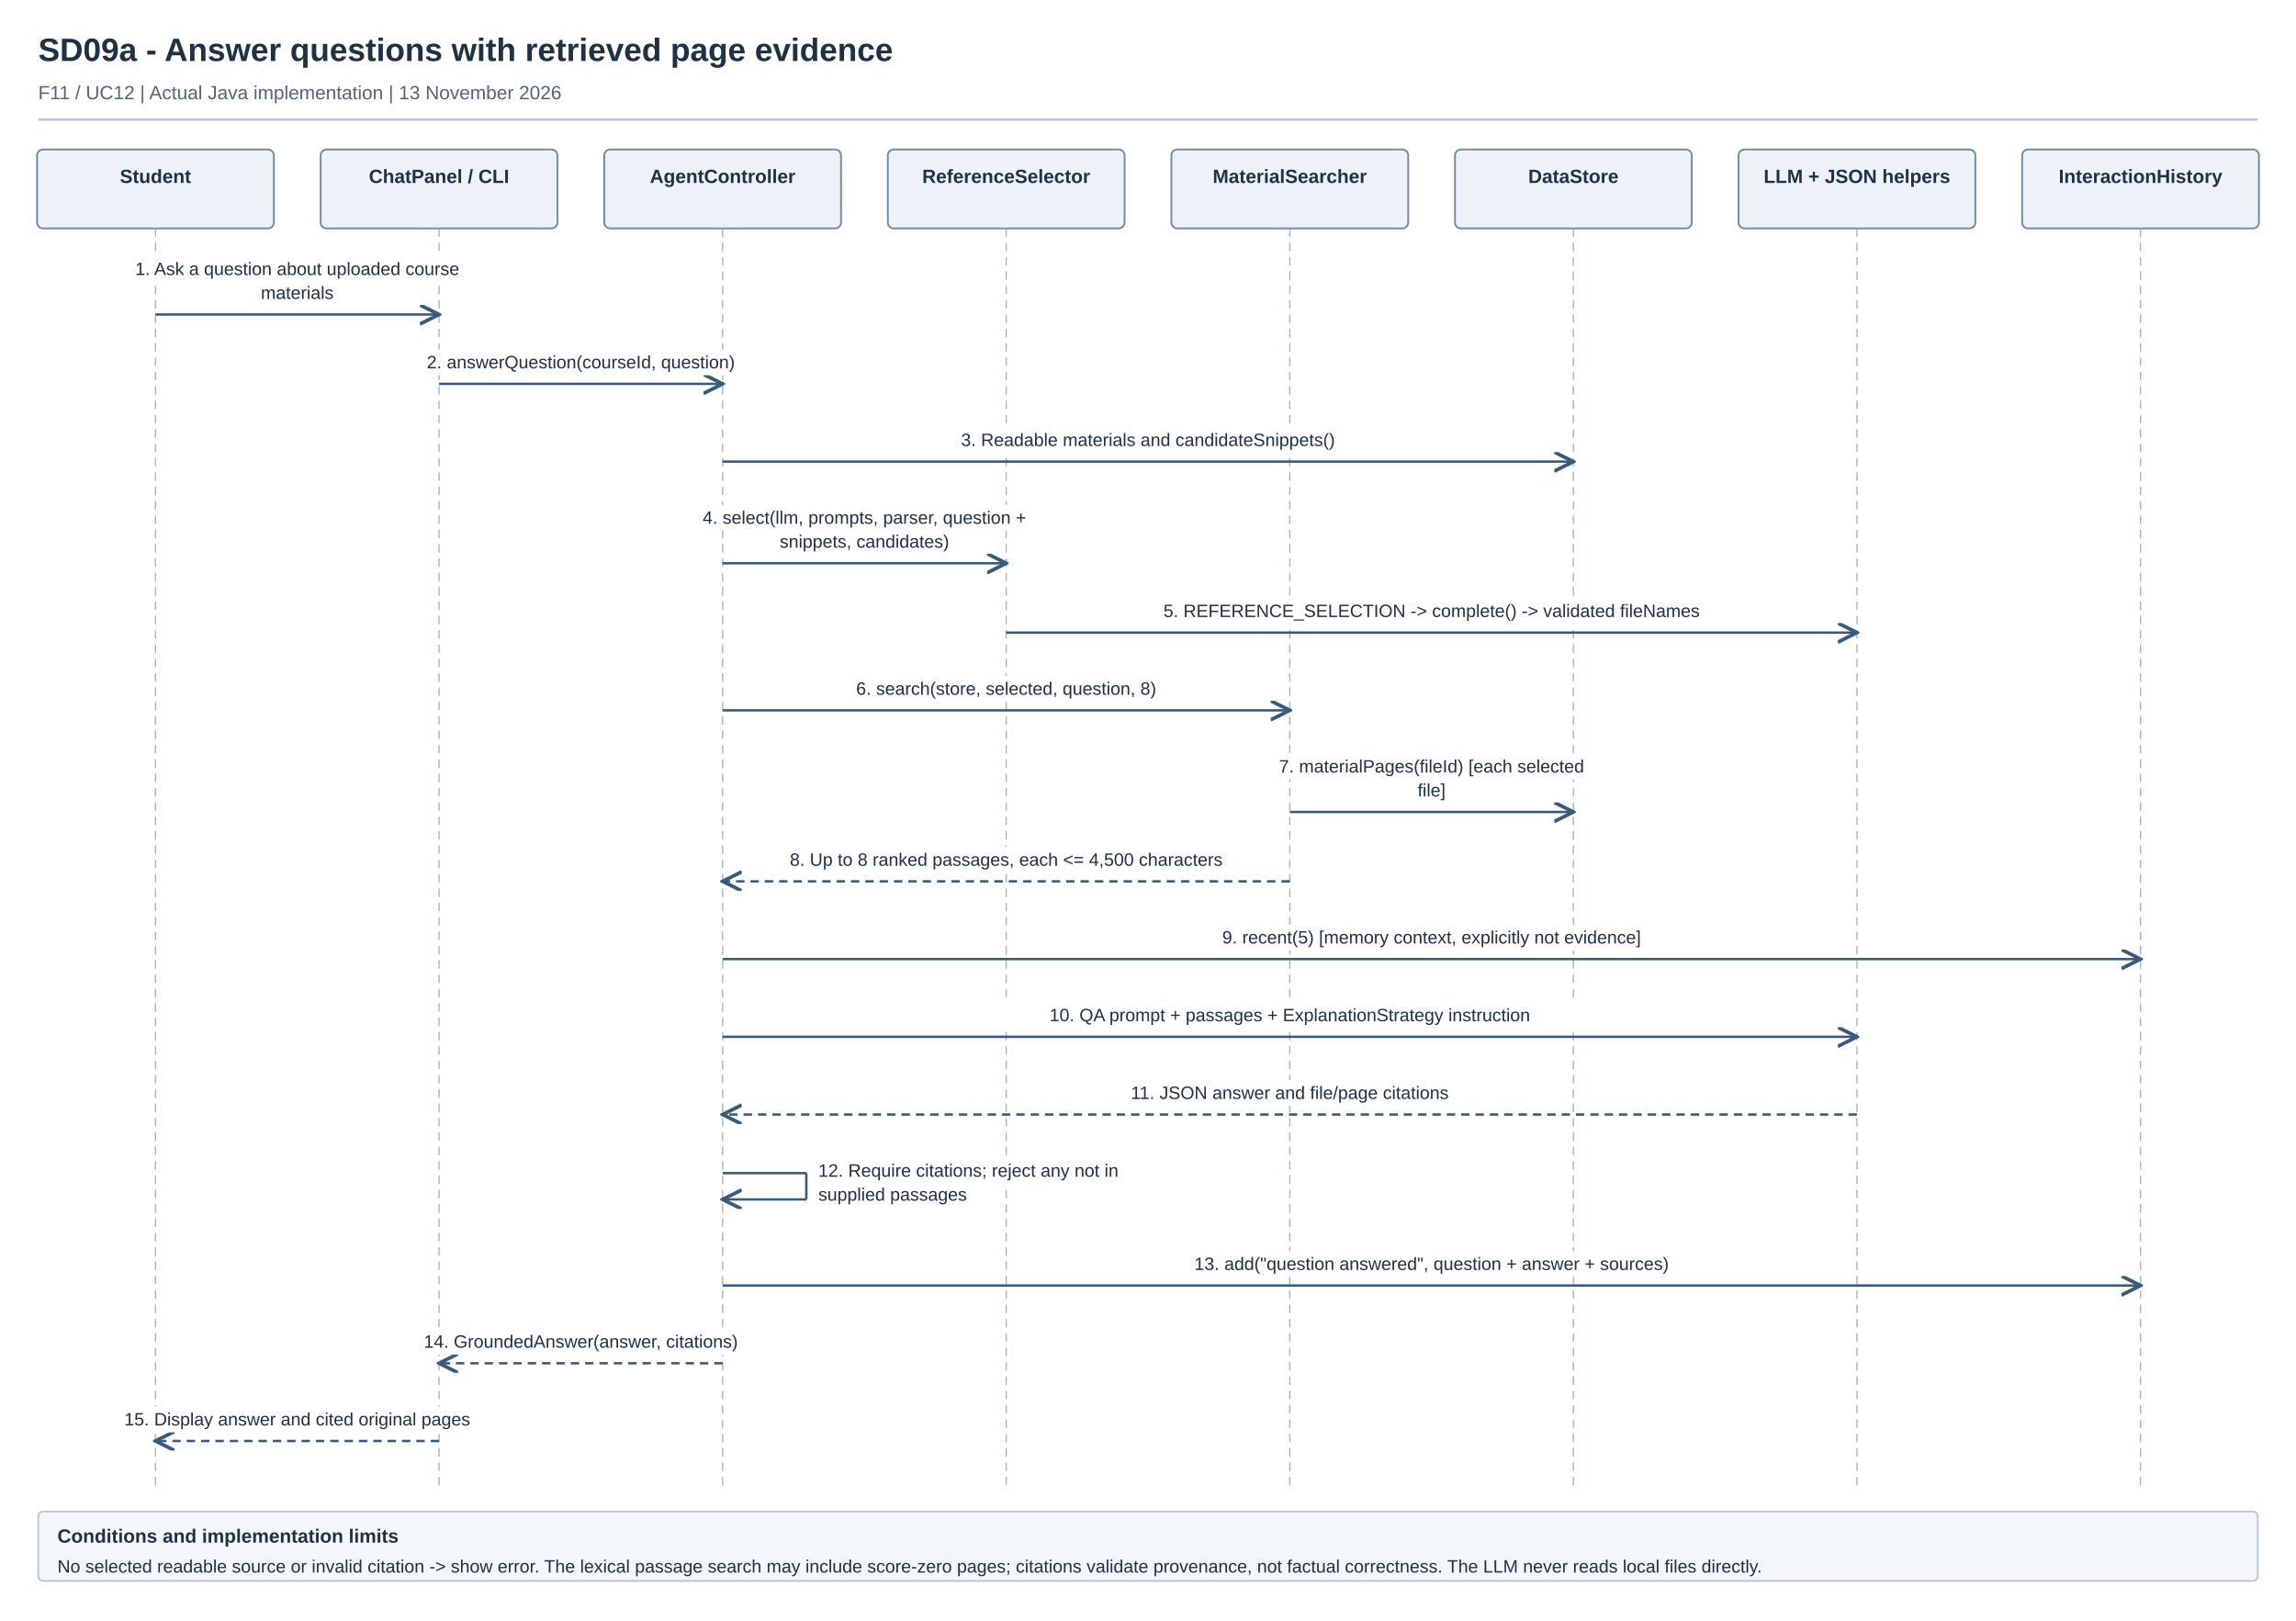
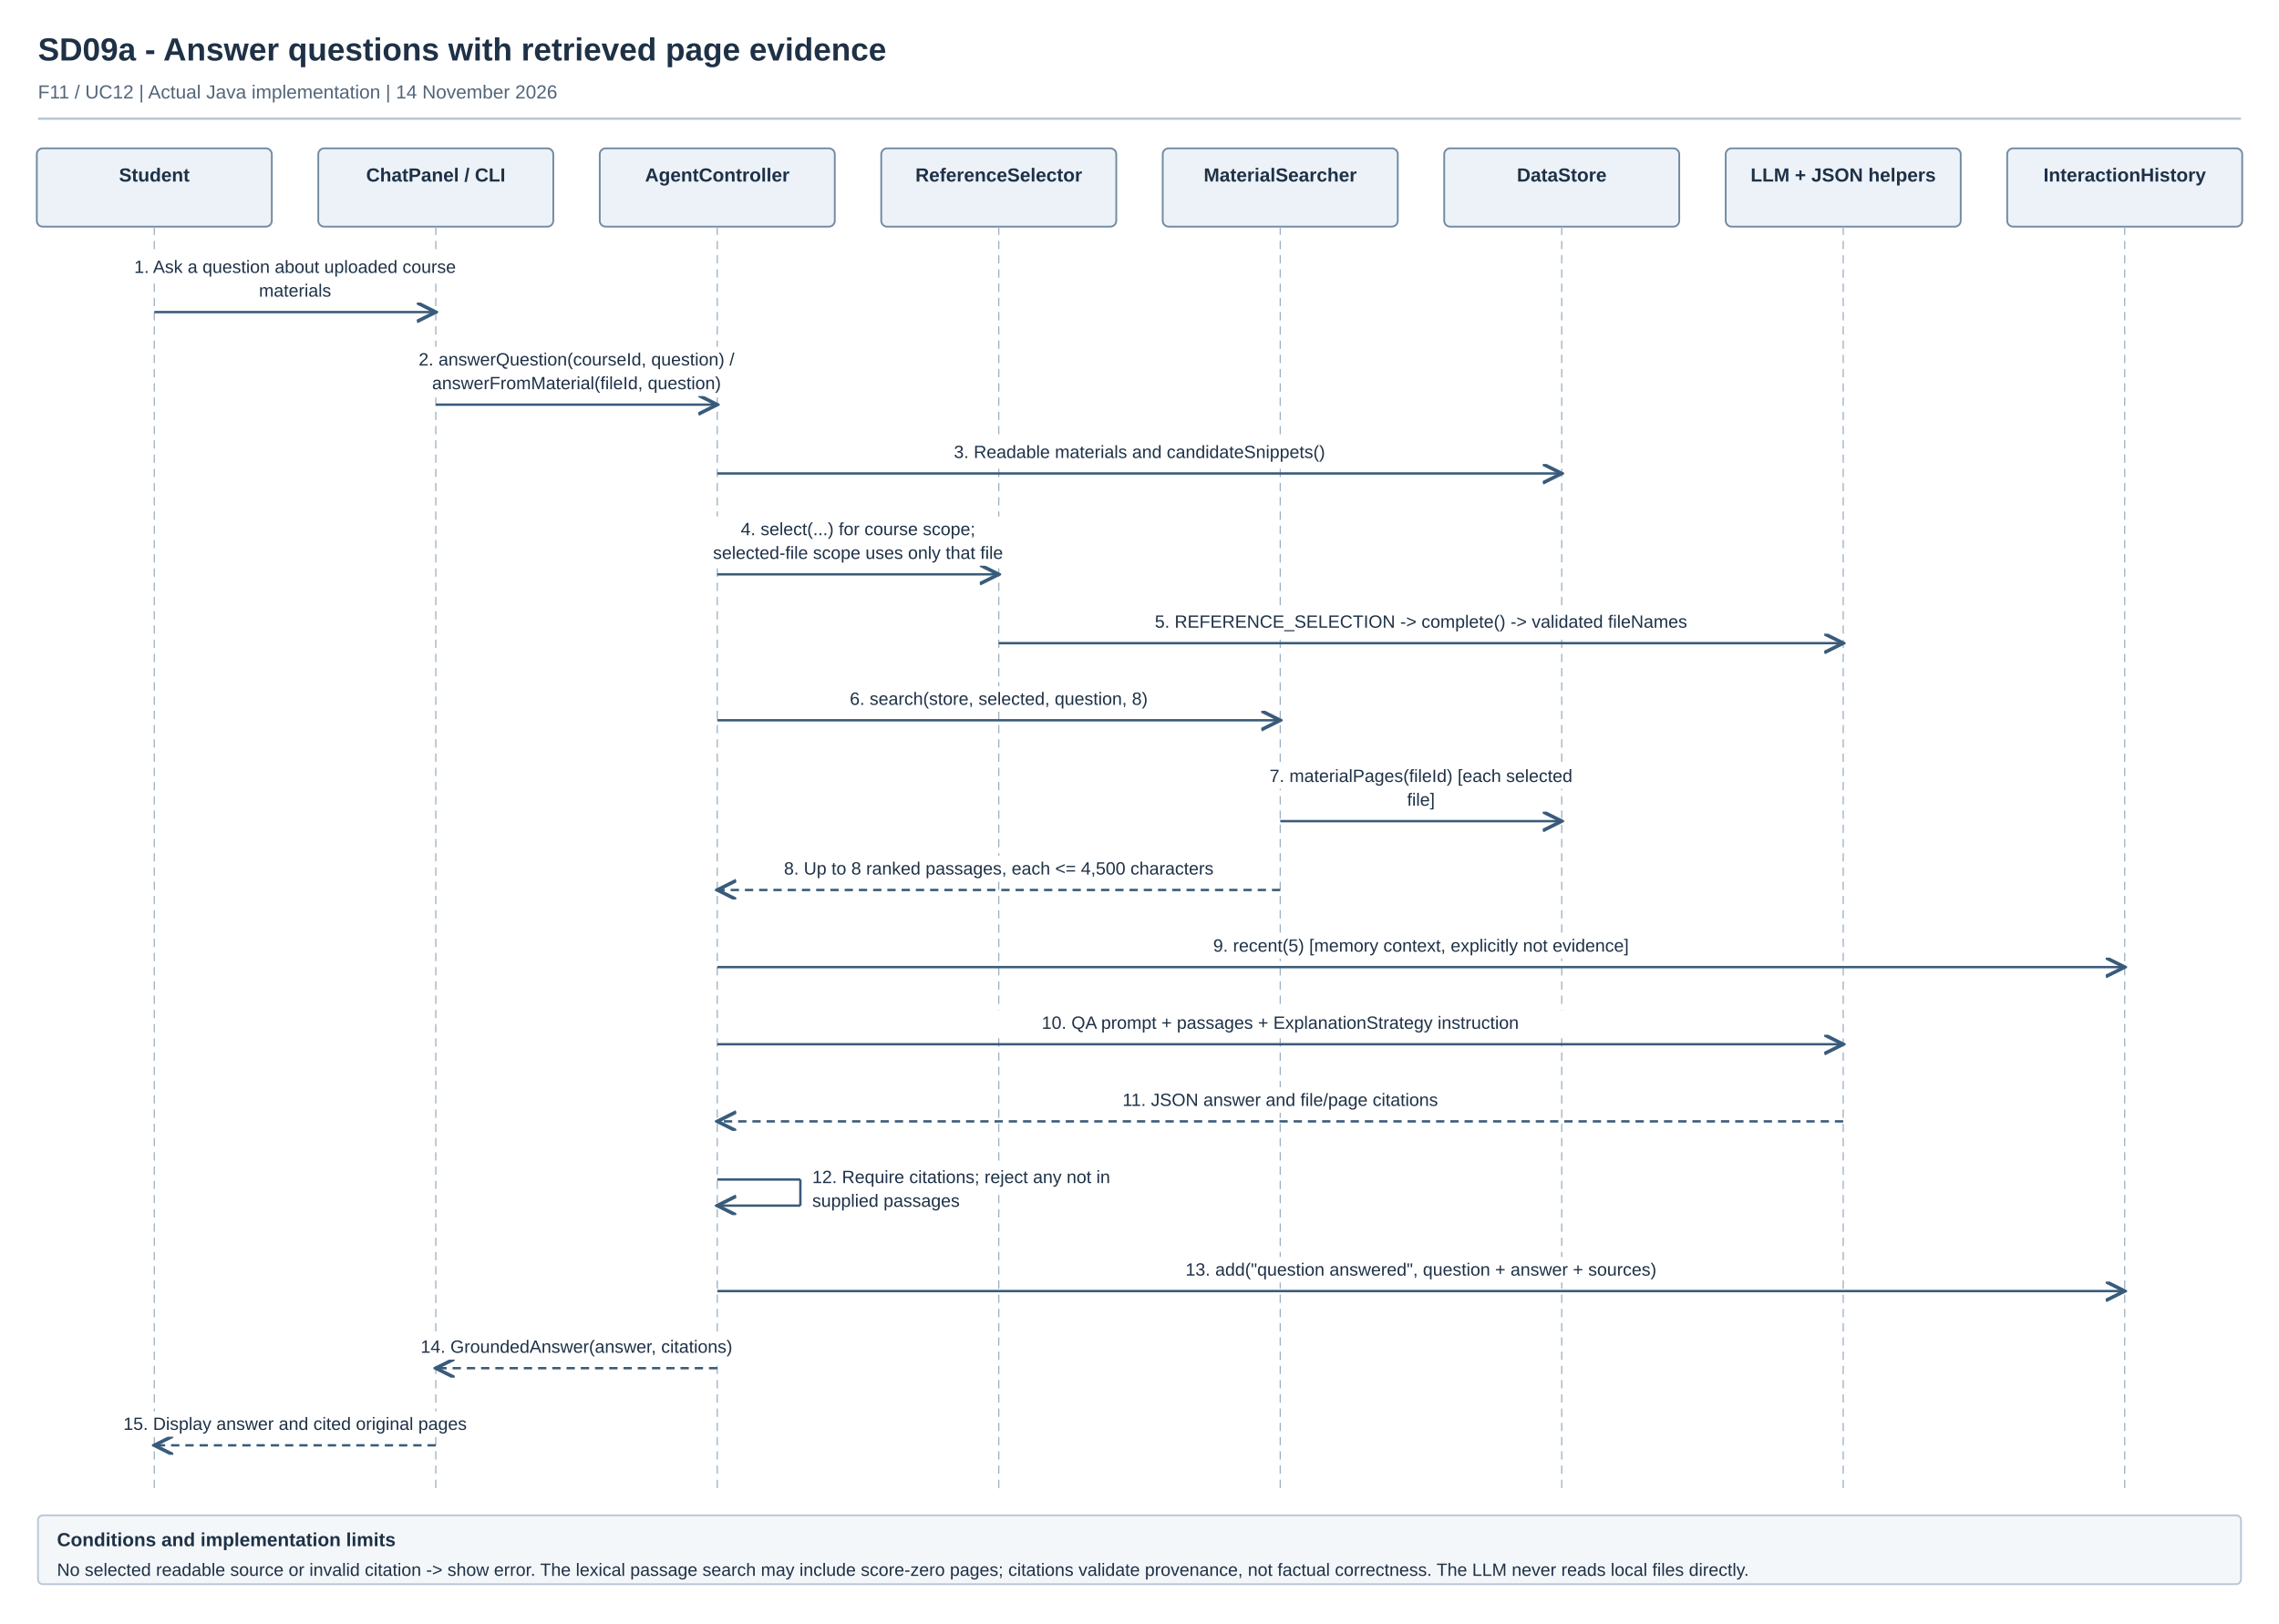
- <svg xmlns="http://www.w3.org/2000/svg" width="1920" height="1355" viewBox="0 0 1920 1355">
+ <svg xmlns="http://www.w3.org/2000/svg" width="1920" height="1368" viewBox="0 0 1920 1368">
  <defs>
    <marker id="arrow" markerWidth="9" markerHeight="9" refX="8" refY="4" orient="auto">
      <path d="M0,0 L8,4 L0,8" fill="none" stroke="#395b7b" stroke-width="1.5" />
    </marker>
  </defs>
-   <rect x="0" y="0" width="1920" height="1355" rx="0" fill="#ffffff" stroke="#ffffff" stroke-width="1.5" />
+   <rect x="0" y="0" width="1920" height="1368" rx="0" fill="#ffffff" stroke="#ffffff" stroke-width="1.5" />
  <text x="32" y="51" text-anchor="start" font-family="Segoe UI,Arial,sans-serif" font-size="27" font-weight="700" fill="#1e3146">SD09a - Answer questions with retrieved page evidence</text>
-   <text x="32" y="83" text-anchor="start" font-family="Segoe UI,Arial,sans-serif" font-size="16" font-weight="400" fill="#536579">F11 / UC12 | Actual Java implementation | 13 November 2026</text>
+   <text x="32" y="83" text-anchor="start" font-family="Segoe UI,Arial,sans-serif" font-size="16" font-weight="400" fill="#536579">F11 / UC12 | Actual Java implementation | 14 November 2026</text>
  <line x1="32" y1="100" x2="1888" y2="100" stroke="#b8c7d7" stroke-width="2" />
  <rect x="31.0" y="125" width="198" height="66" rx="5" fill="#ecf2f8" stroke="#718aa1" stroke-width="1.5" />
  <text x="130.0" y="153" text-anchor="middle" font-family="Segoe UI,Arial,sans-serif" font-size="16" font-weight="700" fill="#1e3146">Student</text>
-   <line x1="130.0" y1="191" x2="130.0" y2="1242" stroke="#9db0c1" stroke-width="1" stroke-dasharray="7 5" />
+   <line x1="130.0" y1="191" x2="130.0" y2="1255" stroke="#9db0c1" stroke-width="1" stroke-dasharray="7 5" />
  <rect x="268.143" y="125" width="198" height="66" rx="5" fill="#ecf2f8" stroke="#718aa1" stroke-width="1.5" />
  <text x="367.143" y="153" text-anchor="middle" font-family="Segoe UI,Arial,sans-serif" font-size="16" font-weight="700" fill="#1e3146">ChatPanel / CLI</text>
-   <line x1="367.143" y1="191" x2="367.143" y2="1242" stroke="#9db0c1" stroke-width="1" stroke-dasharray="7 5" />
+   <line x1="367.143" y1="191" x2="367.143" y2="1255" stroke="#9db0c1" stroke-width="1" stroke-dasharray="7 5" />
  <rect x="505.286" y="125" width="198" height="66" rx="5" fill="#ecf2f8" stroke="#718aa1" stroke-width="1.5" />
  <text x="604.286" y="153" text-anchor="middle" font-family="Segoe UI,Arial,sans-serif" font-size="16" font-weight="700" fill="#1e3146">AgentController</text>
-   <line x1="604.286" y1="191" x2="604.286" y2="1242" stroke="#9db0c1" stroke-width="1" stroke-dasharray="7 5" />
+   <line x1="604.286" y1="191" x2="604.286" y2="1255" stroke="#9db0c1" stroke-width="1" stroke-dasharray="7 5" />
  <rect x="742.429" y="125" width="198" height="66" rx="5" fill="#ecf2f8" stroke="#718aa1" stroke-width="1.5" />
  <text x="841.429" y="153" text-anchor="middle" font-family="Segoe UI,Arial,sans-serif" font-size="16" font-weight="700" fill="#1e3146">ReferenceSelector</text>
-   <line x1="841.429" y1="191" x2="841.429" y2="1242" stroke="#9db0c1" stroke-width="1" stroke-dasharray="7 5" />
+   <line x1="841.429" y1="191" x2="841.429" y2="1255" stroke="#9db0c1" stroke-width="1" stroke-dasharray="7 5" />
  <rect x="979.571" y="125" width="198" height="66" rx="5" fill="#ecf2f8" stroke="#718aa1" stroke-width="1.5" />
  <text x="1078.571" y="153" text-anchor="middle" font-family="Segoe UI,Arial,sans-serif" font-size="16" font-weight="700" fill="#1e3146">MaterialSearcher</text>
-   <line x1="1078.571" y1="191" x2="1078.571" y2="1242" stroke="#9db0c1" stroke-width="1" stroke-dasharray="7 5" />
+   <line x1="1078.571" y1="191" x2="1078.571" y2="1255" stroke="#9db0c1" stroke-width="1" stroke-dasharray="7 5" />
  <rect x="1216.714" y="125" width="198" height="66" rx="5" fill="#ecf2f8" stroke="#718aa1" stroke-width="1.5" />
  <text x="1315.714" y="153" text-anchor="middle" font-family="Segoe UI,Arial,sans-serif" font-size="16" font-weight="700" fill="#1e3146">DataStore</text>
-   <line x1="1315.714" y1="191" x2="1315.714" y2="1242" stroke="#9db0c1" stroke-width="1" stroke-dasharray="7 5" />
+   <line x1="1315.714" y1="191" x2="1315.714" y2="1255" stroke="#9db0c1" stroke-width="1" stroke-dasharray="7 5" />
  <rect x="1453.857" y="125" width="198" height="66" rx="5" fill="#ecf2f8" stroke="#718aa1" stroke-width="1.5" />
  <text x="1552.857" y="153" text-anchor="middle" font-family="Segoe UI,Arial,sans-serif" font-size="16" font-weight="700" fill="#1e3146">LLM + JSON helpers</text>
-   <line x1="1552.857" y1="191" x2="1552.857" y2="1242" stroke="#9db0c1" stroke-width="1" stroke-dasharray="7 5" />
+   <line x1="1552.857" y1="191" x2="1552.857" y2="1255" stroke="#9db0c1" stroke-width="1" stroke-dasharray="7 5" />
  <rect x="1691.0" y="125" width="198" height="66" rx="5" fill="#ecf2f8" stroke="#718aa1" stroke-width="1.5" />
  <text x="1790.0" y="153" text-anchor="middle" font-family="Segoe UI,Arial,sans-serif" font-size="16" font-weight="700" fill="#1e3146">InteractionHistory</text>
-   <line x1="1790.0" y1="191" x2="1790.0" y2="1242" stroke="#9db0c1" stroke-width="1" stroke-dasharray="7 5" />
+   <line x1="1790.0" y1="191" x2="1790.0" y2="1255" stroke="#9db0c1" stroke-width="1" stroke-dasharray="7 5" />
  <line x1="130.0" y1="263" x2="367.143" y2="263" stroke="#395b7b" stroke-width="2" marker-end="url(#arrow)" />
  <rect x="85.671" y="215" width="325.8" height="20" rx="0" fill="#ffffff" stroke="#ffffff" stroke-width="1.5" />
  <text x="248.571" y="230" text-anchor="middle" font-family="Segoe UI,Arial,sans-serif" font-size="15" font-weight="400" fill="#1e3146">1. Ask a question about uploaded course</text>
  <rect x="208.671" y="235" width="79.8" height="20" rx="0" fill="#ffffff" stroke="#ffffff" stroke-width="1.5" />
  <text x="248.571" y="250" text-anchor="middle" font-family="Segoe UI,Arial,sans-serif" font-size="15" font-weight="400" fill="#1e3146">materials</text>
-   <line x1="367.143" y1="321" x2="604.286" y2="321" stroke="#395b7b" stroke-width="2" marker-end="url(#arrow)" />
-   <rect x="331.014" y="293" width="309.4" height="20" rx="0" fill="#ffffff" stroke="#ffffff" stroke-width="1.5" />
-   <text x="485.714" y="308" text-anchor="middle" font-family="Segoe UI,Arial,sans-serif" font-size="15" font-weight="400" fill="#1e3146">2. answerQuestion(courseId, question)</text>
-   <line x1="604.286" y1="386" x2="1315.714" y2="386" stroke="#395b7b" stroke-width="2" marker-end="url(#arrow)" />
-   <rect x="772.5" y="358" width="375" height="20" rx="0" fill="#ffffff" stroke="#ffffff" stroke-width="1.5" />
-   <text x="960.0" y="373" text-anchor="middle" font-family="Segoe UI,Arial,sans-serif" font-size="15" font-weight="400" fill="#1e3146">3. Readable materials and candidateSnippets()</text>
-   <line x1="604.286" y1="471" x2="841.429" y2="471" stroke="#395b7b" stroke-width="2" marker-end="url(#arrow)" />
-   <rect x="547.657" y="423" width="350.4" height="20" rx="0" fill="#ffffff" stroke="#ffffff" stroke-width="1.5" />
-   <text x="722.857" y="438" text-anchor="middle" font-family="Segoe UI,Arial,sans-serif" font-size="15" font-weight="400" fill="#1e3146">4. select(llm, prompts, parser, question +</text>
-   <rect x="633.757" y="443" width="178.2" height="20" rx="0" fill="#ffffff" stroke="#ffffff" stroke-width="1.5" />
-   <text x="722.857" y="458" text-anchor="middle" font-family="Segoe UI,Arial,sans-serif" font-size="15" font-weight="400" fill="#1e3146">snippets, candidates)</text>
-   <line x1="841.429" y1="529" x2="1552.857" y2="529" stroke="#395b7b" stroke-width="2" marker-end="url(#arrow)" />
-   <rect x="952.243" y="501" width="489.8" height="20" rx="0" fill="#ffffff" stroke="#ffffff" stroke-width="1.5" />
-   <text x="1197.143" y="516" text-anchor="middle" font-family="Segoe UI,Arial,sans-serif" font-size="15" font-weight="400" fill="#1e3146">5. REFERENCE_SELECTION -&gt; complete() -&gt; validated fileNames</text>
-   <line x1="604.286" y1="594" x2="1078.571" y2="594" stroke="#395b7b" stroke-width="2" marker-end="url(#arrow)" />
-   <rect x="678.529" y="566" width="325.8" height="20" rx="0" fill="#ffffff" stroke="#ffffff" stroke-width="1.5" />
-   <text x="841.429" y="581" text-anchor="middle" font-family="Segoe UI,Arial,sans-serif" font-size="15" font-weight="400" fill="#1e3146">6. search(store, selected, question, 8)</text>
-   <line x1="1078.571" y1="679" x2="1315.714" y2="679" stroke="#395b7b" stroke-width="2" marker-end="url(#arrow)" />
-   <rect x="1034.243" y="631" width="325.8" height="20" rx="0" fill="#ffffff" stroke="#ffffff" stroke-width="1.5" />
-   <text x="1197.143" y="646" text-anchor="middle" font-family="Segoe UI,Arial,sans-serif" font-size="15" font-weight="400" fill="#1e3146">7. materialPages(fileId) [each selected</text>
-   <rect x="1173.643" y="651" width="47.0" height="20" rx="0" fill="#ffffff" stroke="#ffffff" stroke-width="1.5" />
-   <text x="1197.143" y="666" text-anchor="middle" font-family="Segoe UI,Arial,sans-serif" font-size="15" font-weight="400" fill="#1e3146">file]</text>
-   <line x1="1078.571" y1="737" x2="604.286" y2="737" stroke="#395b7b" stroke-width="2" stroke-dasharray="7 5" marker-end="url(#arrow)" />
-   <rect x="625.229" y="709" width="432.4" height="20" rx="0" fill="#ffffff" stroke="#ffffff" stroke-width="1.5" />
-   <text x="841.429" y="724" text-anchor="middle" font-family="Segoe UI,Arial,sans-serif" font-size="15" font-weight="400" fill="#1e3146">8. Up to 8 ranked passages, each &lt;= 4,500 characters</text>
-   <line x1="604.286" y1="802" x2="1790.0" y2="802" stroke="#395b7b" stroke-width="2" marker-end="url(#arrow)" />
-   <rect x="972.743" y="774" width="448.8" height="20" rx="0" fill="#ffffff" stroke="#ffffff" stroke-width="1.5" />
-   <text x="1197.143" y="789" text-anchor="middle" font-family="Segoe UI,Arial,sans-serif" font-size="15" font-weight="400" fill="#1e3146">9. recent(5) [memory context, explicitly not evidence]</text>
-   <line x1="604.286" y1="867" x2="1552.857" y2="867" stroke="#395b7b" stroke-width="2" marker-end="url(#arrow)" />
-   <rect x="837.771" y="839" width="481.6" height="20" rx="0" fill="#ffffff" stroke="#ffffff" stroke-width="1.5" />
-   <text x="1078.571" y="854" text-anchor="middle" font-family="Segoe UI,Arial,sans-serif" font-size="15" font-weight="400" fill="#1e3146">10. QA prompt + passages + ExplanationStrategy instruction</text>
-   <line x1="1552.857" y1="932" x2="604.286" y2="932" stroke="#395b7b" stroke-width="2" stroke-dasharray="7 5" marker-end="url(#arrow)" />
-   <rect x="915.671" y="904" width="325.8" height="20" rx="0" fill="#ffffff" stroke="#ffffff" stroke-width="1.5" />
-   <text x="1078.571" y="919" text-anchor="middle" font-family="Segoe UI,Arial,sans-serif" font-size="15" font-weight="400" fill="#1e3146">11. JSON answer and file/page citations</text>
-   <line x1="604.286" y1="981" x2="674.286" y2="981" stroke="#395b7b" stroke-width="2" />
-   <line x1="674.286" y1="981" x2="674.286" y2="1003" stroke="#395b7b" stroke-width="2" />
-   <line x1="674.286" y1="1003" x2="604.286" y2="1003" stroke="#395b7b" stroke-width="2" marker-end="url(#arrow)" />
-   <rect x="681.286" y="969" width="334.0" height="20" rx="0" fill="#ffffff" stroke="#ffffff" stroke-width="1.5" />
-   <text x="684.286" y="984" text-anchor="start" font-family="Segoe UI,Arial,sans-serif" font-size="15" font-weight="400" fill="#1e3146">12. Require citations; reject any not in</text>
-   <rect x="681.286" y="989" width="145.4" height="20" rx="0" fill="#ffffff" stroke="#ffffff" stroke-width="1.5" />
-   <text x="684.286" y="1004" text-anchor="start" font-family="Segoe UI,Arial,sans-serif" font-size="15" font-weight="400" fill="#1e3146">supplied passages</text>
-   <line x1="604.286" y1="1075" x2="1790.0" y2="1075" stroke="#395b7b" stroke-width="2" marker-end="url(#arrow)" />
-   <rect x="960.443" y="1047" width="473.4" height="20" rx="0" fill="#ffffff" stroke="#ffffff" stroke-width="1.5" />
-   <text x="1197.143" y="1062" text-anchor="middle" font-family="Segoe UI,Arial,sans-serif" font-size="15" font-weight="400" fill="#1e3146">13. add("question answered", question + answer + sources)</text>
-   <line x1="604.286" y1="1140" x2="367.143" y2="1140" stroke="#395b7b" stroke-width="2" stroke-dasharray="7 5" marker-end="url(#arrow)" />
-   <rect x="331.014" y="1112" width="309.4" height="20" rx="0" fill="#ffffff" stroke="#ffffff" stroke-width="1.5" />
-   <text x="485.714" y="1127" text-anchor="middle" font-family="Segoe UI,Arial,sans-serif" font-size="15" font-weight="400" fill="#1e3146">14. GroundedAnswer(answer, citations)</text>
-   <line x1="367.143" y1="1205" x2="130.0" y2="1205" stroke="#395b7b" stroke-width="2" stroke-dasharray="7 5" marker-end="url(#arrow)" />
-   <rect x="69.271" y="1177" width="358.6" height="20" rx="0" fill="#ffffff" stroke="#ffffff" stroke-width="1.5" />
-   <text x="248.571" y="1192" text-anchor="middle" font-family="Segoe UI,Arial,sans-serif" font-size="15" font-weight="400" fill="#1e3146">15. Display answer and cited original pages</text>
-   <rect x="32" y="1264" width="1856" height="58" rx="4" fill="#f4f7fa" stroke="#b8c7d7" stroke-width="1.5" />
-   <text x="48" y="1290" text-anchor="start" font-family="Segoe UI,Arial,sans-serif" font-size="16" font-weight="700" fill="#1e3146">Conditions and implementation limits</text>
-   <text x="48" y="1315" text-anchor="start" font-family="Segoe UI,Arial,sans-serif" font-size="15" font-weight="400" fill="#1e3146">No selected readable source or invalid citation -&gt; show error. The lexical passage search may include score-zero pages; citations validate provenance, not factual correctness. The LLM never reads local files directly.</text>
+   <line x1="367.143" y1="341" x2="604.286" y2="341" stroke="#395b7b" stroke-width="2" marker-end="url(#arrow)" />
+   <rect x="322.814" y="293" width="325.8" height="20" rx="0" fill="#ffffff" stroke="#ffffff" stroke-width="1.5" />
+   <text x="485.714" y="308" text-anchor="middle" font-family="Segoe UI,Arial,sans-serif" font-size="15" font-weight="400" fill="#1e3146">2. answerQuestion(courseId, question) /</text>
+   <rect x="335.114" y="313" width="301.2" height="20" rx="0" fill="#ffffff" stroke="#ffffff" stroke-width="1.5" />
+   <text x="485.714" y="328" text-anchor="middle" font-family="Segoe UI,Arial,sans-serif" font-size="15" font-weight="400" fill="#1e3146">answerFromMaterial(fileId, question)</text>
+   <line x1="604.286" y1="399" x2="1315.714" y2="399" stroke="#395b7b" stroke-width="2" marker-end="url(#arrow)" />
+   <rect x="772.5" y="371" width="375" height="20" rx="0" fill="#ffffff" stroke="#ffffff" stroke-width="1.5" />
+   <text x="960.0" y="386" text-anchor="middle" font-family="Segoe UI,Arial,sans-serif" font-size="15" font-weight="400" fill="#1e3146">3. Readable materials and candidateSnippets()</text>
+   <line x1="604.286" y1="484" x2="841.429" y2="484" stroke="#395b7b" stroke-width="2" marker-end="url(#arrow)" />
+   <rect x="588.657" y="436" width="268.4" height="20" rx="0" fill="#ffffff" stroke="#ffffff" stroke-width="1.5" />
+   <text x="722.857" y="451" text-anchor="middle" font-family="Segoe UI,Arial,sans-serif" font-size="15" font-weight="400" fill="#1e3146">4. select(...) for course scope;</text>
+   <rect x="559.957" y="456" width="325.8" height="20" rx="0" fill="#ffffff" stroke="#ffffff" stroke-width="1.5" />
+   <text x="722.857" y="471" text-anchor="middle" font-family="Segoe UI,Arial,sans-serif" font-size="15" font-weight="400" fill="#1e3146">selected-file scope uses only that file</text>
+   <line x1="841.429" y1="542" x2="1552.857" y2="542" stroke="#395b7b" stroke-width="2" marker-end="url(#arrow)" />
+   <rect x="952.243" y="514" width="489.8" height="20" rx="0" fill="#ffffff" stroke="#ffffff" stroke-width="1.5" />
+   <text x="1197.143" y="529" text-anchor="middle" font-family="Segoe UI,Arial,sans-serif" font-size="15" font-weight="400" fill="#1e3146">5. REFERENCE_SELECTION -&gt; complete() -&gt; validated fileNames</text>
+   <line x1="604.286" y1="607" x2="1078.571" y2="607" stroke="#395b7b" stroke-width="2" marker-end="url(#arrow)" />
+   <rect x="678.529" y="579" width="325.8" height="20" rx="0" fill="#ffffff" stroke="#ffffff" stroke-width="1.5" />
+   <text x="841.429" y="594" text-anchor="middle" font-family="Segoe UI,Arial,sans-serif" font-size="15" font-weight="400" fill="#1e3146">6. search(store, selected, question, 8)</text>
+   <line x1="1078.571" y1="692" x2="1315.714" y2="692" stroke="#395b7b" stroke-width="2" marker-end="url(#arrow)" />
+   <rect x="1034.243" y="644" width="325.8" height="20" rx="0" fill="#ffffff" stroke="#ffffff" stroke-width="1.5" />
+   <text x="1197.143" y="659" text-anchor="middle" font-family="Segoe UI,Arial,sans-serif" font-size="15" font-weight="400" fill="#1e3146">7. materialPages(fileId) [each selected</text>
+   <rect x="1173.643" y="664" width="47.0" height="20" rx="0" fill="#ffffff" stroke="#ffffff" stroke-width="1.5" />
+   <text x="1197.143" y="679" text-anchor="middle" font-family="Segoe UI,Arial,sans-serif" font-size="15" font-weight="400" fill="#1e3146">file]</text>
+   <line x1="1078.571" y1="750" x2="604.286" y2="750" stroke="#395b7b" stroke-width="2" stroke-dasharray="7 5" marker-end="url(#arrow)" />
+   <rect x="625.229" y="722" width="432.4" height="20" rx="0" fill="#ffffff" stroke="#ffffff" stroke-width="1.5" />
+   <text x="841.429" y="737" text-anchor="middle" font-family="Segoe UI,Arial,sans-serif" font-size="15" font-weight="400" fill="#1e3146">8. Up to 8 ranked passages, each &lt;= 4,500 characters</text>
+   <line x1="604.286" y1="815" x2="1790.0" y2="815" stroke="#395b7b" stroke-width="2" marker-end="url(#arrow)" />
+   <rect x="972.743" y="787" width="448.8" height="20" rx="0" fill="#ffffff" stroke="#ffffff" stroke-width="1.5" />
+   <text x="1197.143" y="802" text-anchor="middle" font-family="Segoe UI,Arial,sans-serif" font-size="15" font-weight="400" fill="#1e3146">9. recent(5) [memory context, explicitly not evidence]</text>
+   <line x1="604.286" y1="880" x2="1552.857" y2="880" stroke="#395b7b" stroke-width="2" marker-end="url(#arrow)" />
+   <rect x="837.771" y="852" width="481.6" height="20" rx="0" fill="#ffffff" stroke="#ffffff" stroke-width="1.5" />
+   <text x="1078.571" y="867" text-anchor="middle" font-family="Segoe UI,Arial,sans-serif" font-size="15" font-weight="400" fill="#1e3146">10. QA prompt + passages + ExplanationStrategy instruction</text>
+   <line x1="1552.857" y1="945" x2="604.286" y2="945" stroke="#395b7b" stroke-width="2" stroke-dasharray="7 5" marker-end="url(#arrow)" />
+   <rect x="915.671" y="917" width="325.8" height="20" rx="0" fill="#ffffff" stroke="#ffffff" stroke-width="1.5" />
+   <text x="1078.571" y="932" text-anchor="middle" font-family="Segoe UI,Arial,sans-serif" font-size="15" font-weight="400" fill="#1e3146">11. JSON answer and file/page citations</text>
+   <line x1="604.286" y1="994" x2="674.286" y2="994" stroke="#395b7b" stroke-width="2" />
+   <line x1="674.286" y1="994" x2="674.286" y2="1016" stroke="#395b7b" stroke-width="2" />
+   <line x1="674.286" y1="1016" x2="604.286" y2="1016" stroke="#395b7b" stroke-width="2" marker-end="url(#arrow)" />
+   <rect x="681.286" y="982" width="334.0" height="20" rx="0" fill="#ffffff" stroke="#ffffff" stroke-width="1.5" />
+   <text x="684.286" y="997" text-anchor="start" font-family="Segoe UI,Arial,sans-serif" font-size="15" font-weight="400" fill="#1e3146">12. Require citations; reject any not in</text>
+   <rect x="681.286" y="1002" width="145.4" height="20" rx="0" fill="#ffffff" stroke="#ffffff" stroke-width="1.5" />
+   <text x="684.286" y="1017" text-anchor="start" font-family="Segoe UI,Arial,sans-serif" font-size="15" font-weight="400" fill="#1e3146">supplied passages</text>
+   <line x1="604.286" y1="1088" x2="1790.0" y2="1088" stroke="#395b7b" stroke-width="2" marker-end="url(#arrow)" />
+   <rect x="960.443" y="1060" width="473.4" height="20" rx="0" fill="#ffffff" stroke="#ffffff" stroke-width="1.5" />
+   <text x="1197.143" y="1075" text-anchor="middle" font-family="Segoe UI,Arial,sans-serif" font-size="15" font-weight="400" fill="#1e3146">13. add("question answered", question + answer + sources)</text>
+   <line x1="604.286" y1="1153" x2="367.143" y2="1153" stroke="#395b7b" stroke-width="2" stroke-dasharray="7 5" marker-end="url(#arrow)" />
+   <rect x="331.014" y="1125" width="309.4" height="20" rx="0" fill="#ffffff" stroke="#ffffff" stroke-width="1.5" />
+   <text x="485.714" y="1140" text-anchor="middle" font-family="Segoe UI,Arial,sans-serif" font-size="15" font-weight="400" fill="#1e3146">14. GroundedAnswer(answer, citations)</text>
+   <line x1="367.143" y1="1218" x2="130.0" y2="1218" stroke="#395b7b" stroke-width="2" stroke-dasharray="7 5" marker-end="url(#arrow)" />
+   <rect x="69.271" y="1190" width="358.6" height="20" rx="0" fill="#ffffff" stroke="#ffffff" stroke-width="1.5" />
+   <text x="248.571" y="1205" text-anchor="middle" font-family="Segoe UI,Arial,sans-serif" font-size="15" font-weight="400" fill="#1e3146">15. Display answer and cited original pages</text>
+   <rect x="32" y="1277" width="1856" height="58" rx="4" fill="#f4f7fa" stroke="#b8c7d7" stroke-width="1.5" />
+   <text x="48" y="1303" text-anchor="start" font-family="Segoe UI,Arial,sans-serif" font-size="16" font-weight="700" fill="#1e3146">Conditions and implementation limits</text>
+   <text x="48" y="1328" text-anchor="start" font-family="Segoe UI,Arial,sans-serif" font-size="15" font-weight="400" fill="#1e3146">No selected readable source or invalid citation -&gt; show error. The lexical passage search may include score-zero pages; citations validate provenance, not factual correctness. The LLM never reads local files directly.</text>
</svg>
